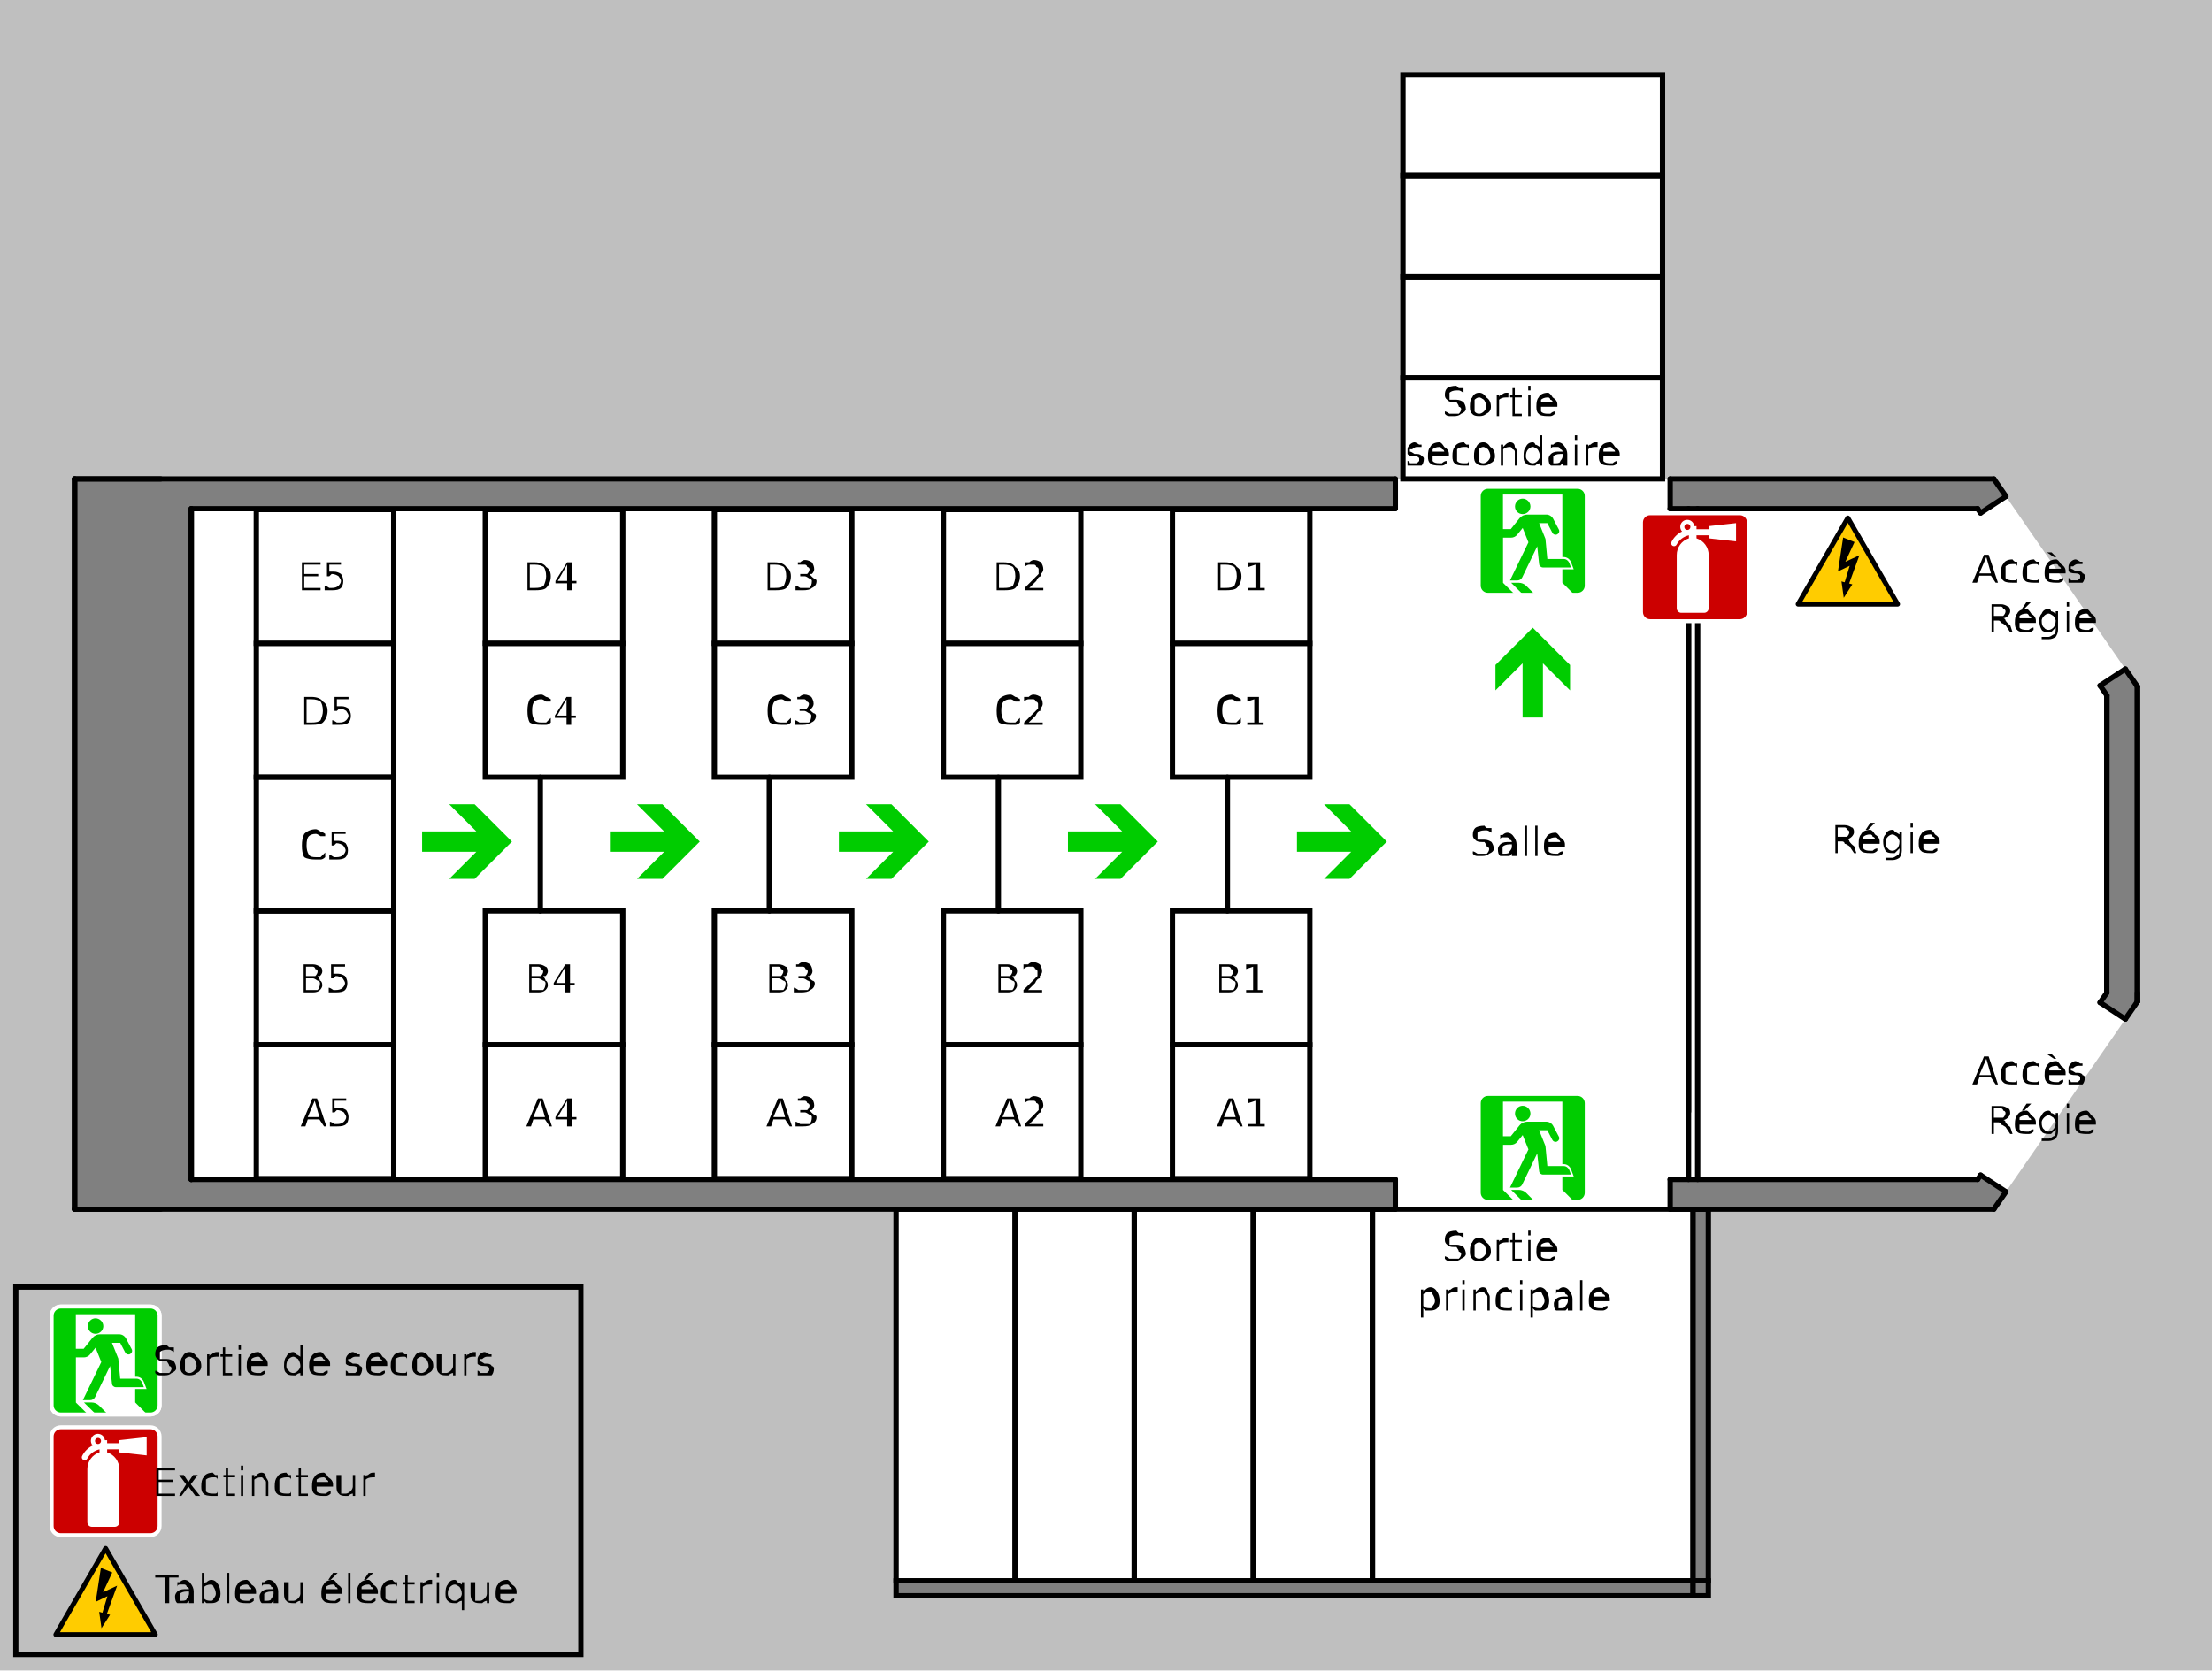
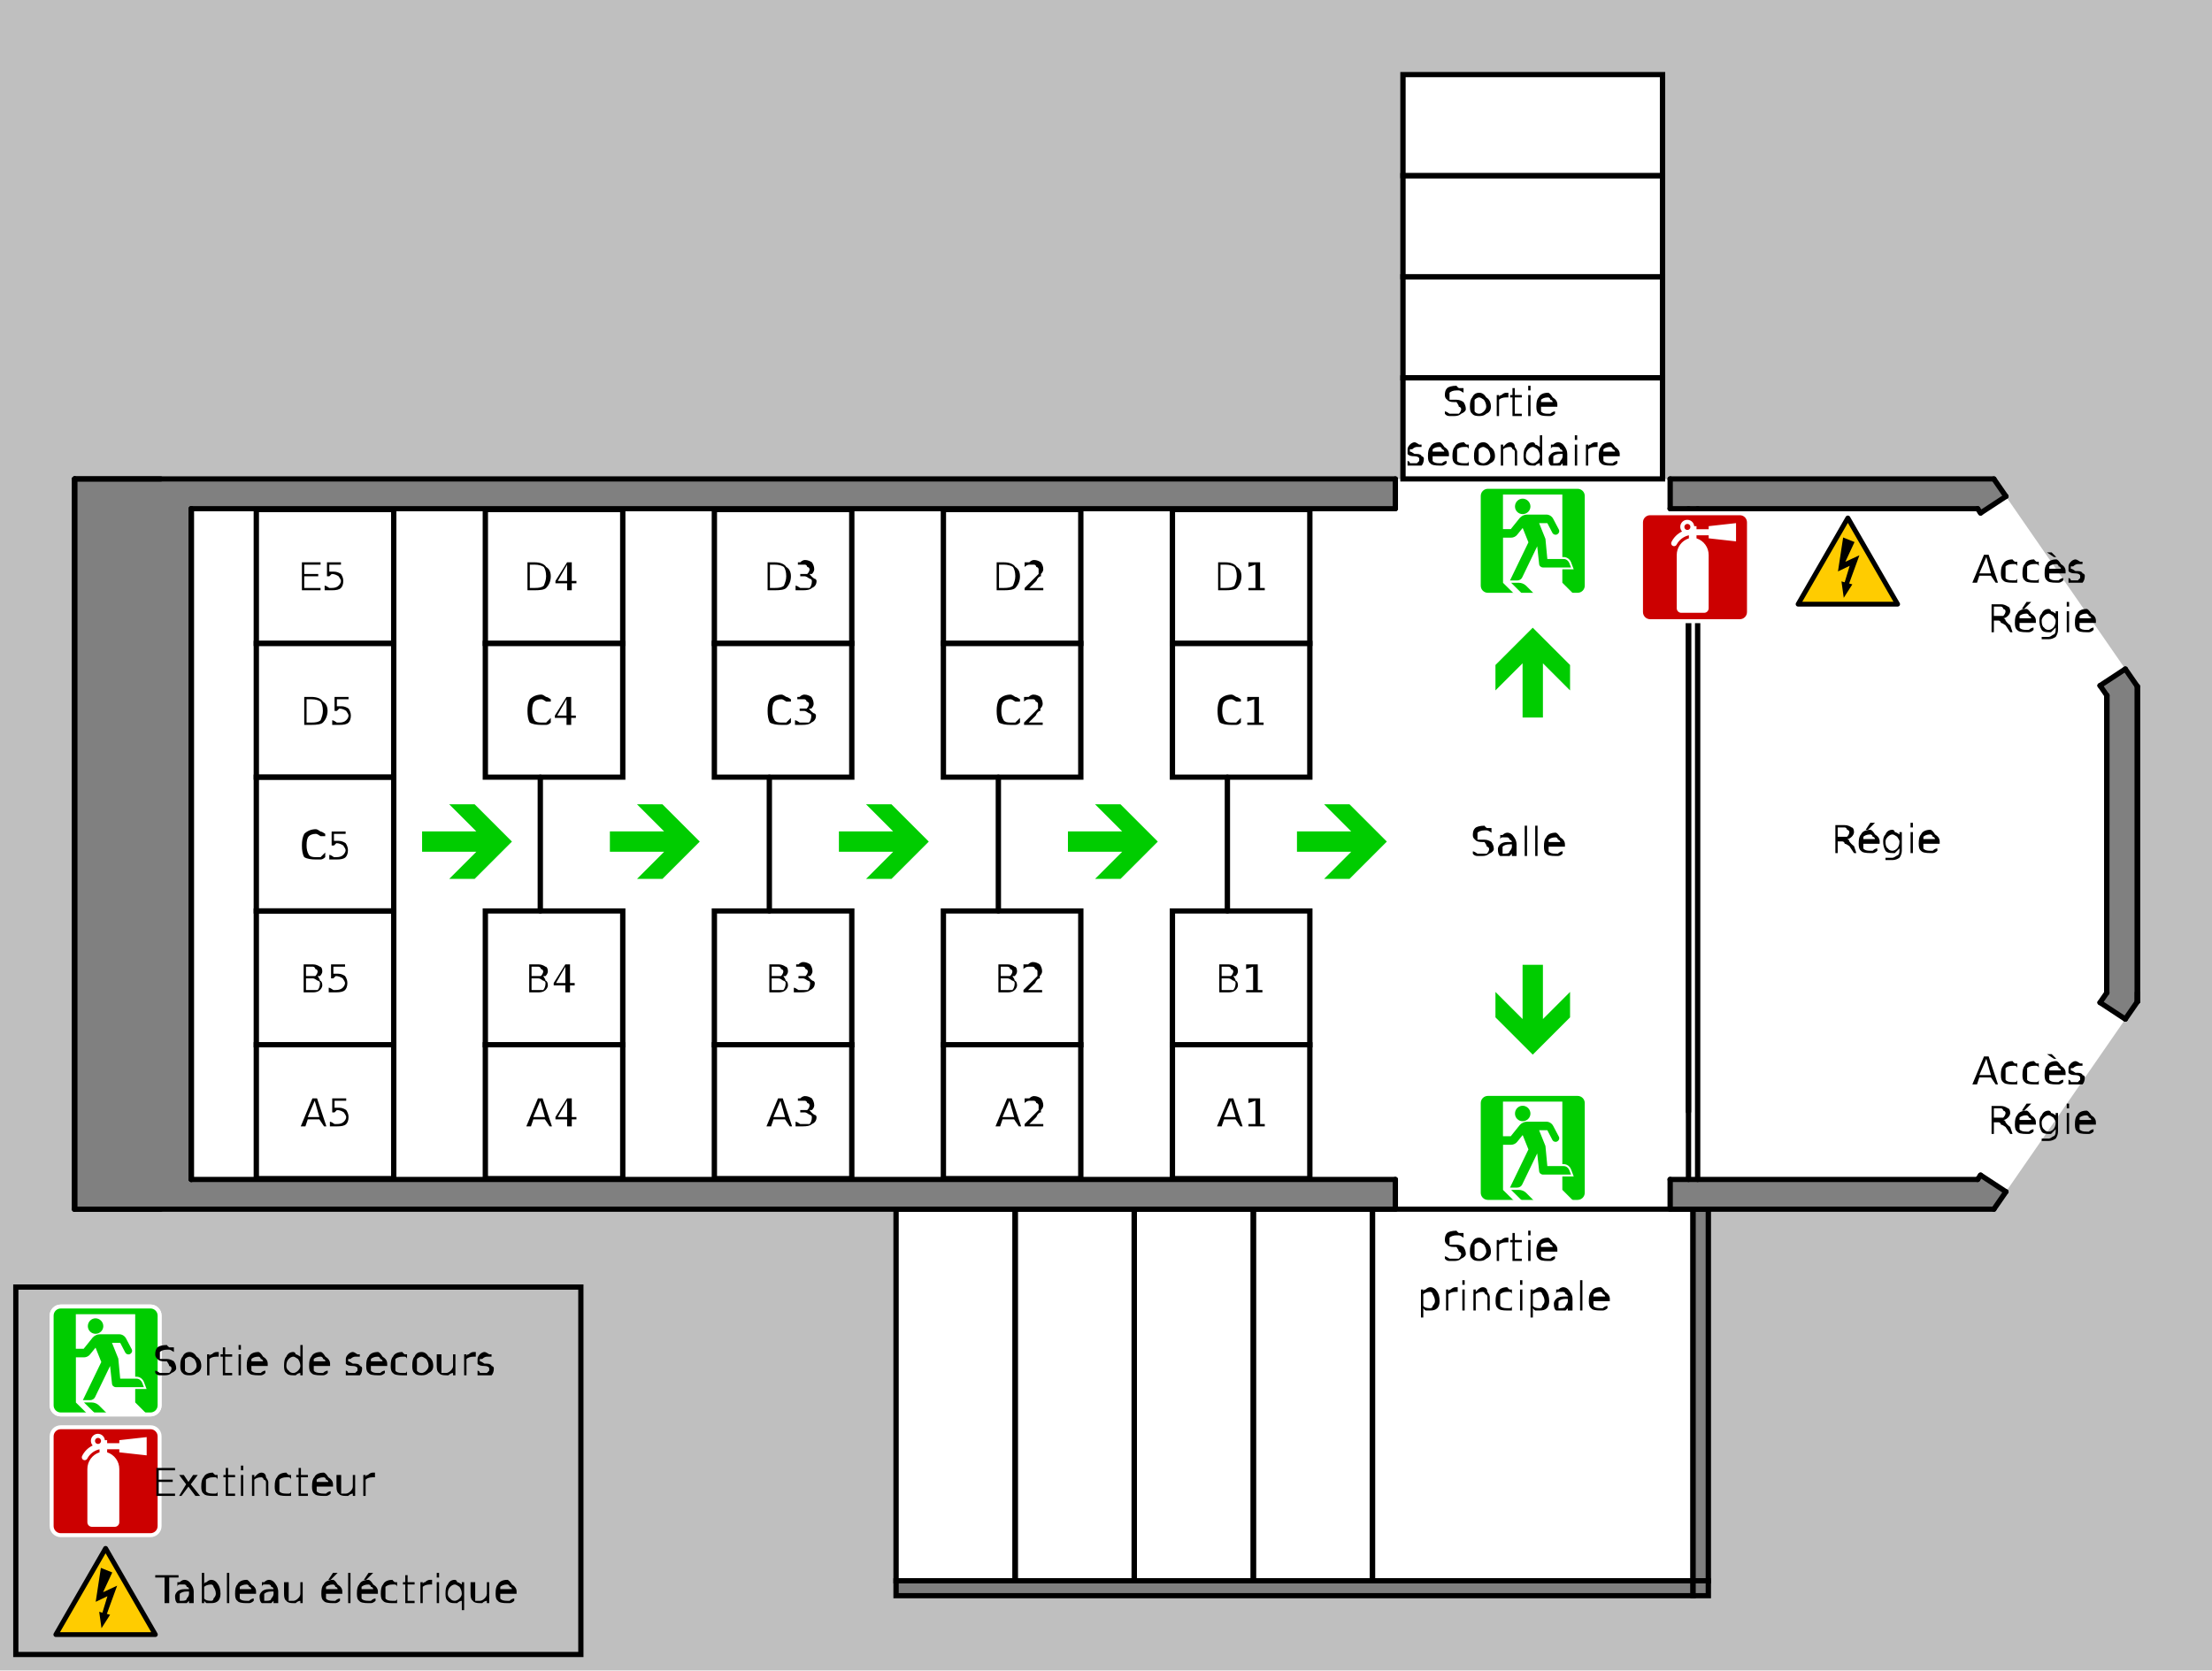
<svg xmlns="http://www.w3.org/2000/svg" xmlns:ns2="https://librecad.org" xmlns:xlink="http://www.w3.org/1999/xlink" width="148.25mm" height="111.97mm" viewBox="0 0 14.825 11.197" version="1.1" id="svg178" xml:space="preserve">
  <defs id="defs182">
-     <symbol id="LeftArrow">
-       <path d="M 9,36 31,14 H 46 L 30,30 H 62 V 42 H 30 L 46,58 H 31 Z" style="stroke:none" id="path5907" />
-     </symbol>
    <symbol id="EmergencyTelephone_Inv">
      <rect x="0.5" y="0.5" width="71" height="71" ry="6" style="stroke:#ffffff" id="rect8805" rx="6" />
      <g style="fill:#ffffff;stroke:none" id="g8812">
        <path d="m 23,36 c 0,24 11,30 13,30 V 49 c -3,0 -3,-8 -3,-13 0,-5 0,-13 3,-13 V 6 C 33,6 23,12 23,36 Z" id="path8807" />
        <path id="ear4" d="m 42,23 a 2,2 0 0 0 2,-2 V 8 A 2,2 0 0 0 42,6 h -4 v 17 z" />
        <use y="43" xlink:href="#ear4" id="use8810" />
      </g>
    </symbol>
  </defs>
  <rect style="fill:#bfbfbf;stroke-width:0.035;stroke-linecap:round;stroke-linejoin:round;stroke-dasharray:none;paint-order:markers fill stroke;stop-color:#000000" id="rect3136" width="14.825" height="11.197" x="-8.4756756e-08" y="1.0484264e-07" />
  <path style="fill:#ffffff;stroke-width:0.035;stroke-linecap:round;stroke-linejoin:round;stroke-dasharray:none;paint-order:markers fill stroke;stop-color:#000000" d="m 0.5,3.211 8.903,7e-7 V 0.5 H 11.142 V 3.211 h 2.221 l 0.962,1.391 v 2.113 l -0.962,1.391 H 11.449 V 10.697 H 6.005 V 8.106 H 0.5 Z" id="path3082" />
  <g id="g3248" transform="matrix(1.132894,0,0,1.133019,-4.530476,-0.7952107)" style="stroke-width:0.883">
    <path style="fill:#808080;stroke-width:0.031;stroke-linecap:round;stroke-linejoin:round;stroke-dasharray:none;paint-order:markers fill stroke;stop-color:#000000" d="M 12.254,3.536 H 4.44 V 7.856 H 12.254 V 7.68 H 5.131 V 3.711 h 7.123 z" id="path3020" />
    <path style="fill:#808080;stroke-width:0.031;stroke-linecap:round;stroke-linejoin:round;stroke-dasharray:none;paint-order:markers fill stroke;stop-color:#000000" d="m 13.88,3.536 v 0.176 H 15.698 l 0.018,0.026 0.15,-0.098 -0.071,-0.103 z" id="path3076" />
    <path style="fill:#808080;stroke-width:0.031;stroke-linecap:round;stroke-linejoin:round;stroke-dasharray:none;paint-order:markers fill stroke;stop-color:#000000" d="m 16.423,4.758 0.149,-0.098 0.071,0.103 V 6.628 l -0.071,0.103 -0.149,-0.098 0.04,-0.058 V 4.816 Z" id="path3078" />
    <path style="fill:#808080;stroke-width:0.031;stroke-linecap:round;stroke-linejoin:round;stroke-dasharray:none;paint-order:markers fill stroke;stop-color:#000000" d="m 13.88,7.68 v 0.176 h 1.915 l 0.071,-0.103 -0.15,-0.098 -0.018,0.026 z" id="path3080" />
  </g>
  <g ns2:layername="1-forme-ext" ns2:is_locked="false" ns2:is_construction="false" fill="none" stroke="#000000" stroke-width="1" id="g12" transform="matrix(0.0020466,0,0,0.0019932,0.5001088,0.4998959)" style="stroke-width:17.467;stroke-linecap:round;stroke-dasharray:none">
    <line x1="6755" y1="2058" x2="6755" y2="3118" id="line2" style="stroke-width:17.467;stroke-linecap:round;stroke-dasharray:none" />
    <line x1="6755" y1="3118" x2="6755" y2="3088" id="line4" style="stroke-width:17.467;stroke-linecap:round;stroke-dasharray:none" />
    <line x1="282" y1="1360" x2="0" y2="1360" id="line6" style="stroke-width:17.467;stroke-linecap:round;stroke-dasharray:none" />
    <line x1="0" y1="1360" x2="0" y2="3816" id="line8" style="stroke-width:17.467;stroke-linecap:round;stroke-dasharray:none" />
    <line x1="0" y1="3816" x2="282" y2="3816" id="line10" style="stroke-width:17.467;stroke-linecap:round;stroke-dasharray:none" />
  </g>
  <g ns2:layername="1-isolation" ns2:is_locked="false" ns2:is_construction="false" fill="none" stroke="#000000" stroke-width="1" id="g18" transform="matrix(0.0020466,0,0,0.0019932,0.5001088,0.4998959)" style="stroke-width:17.467;stroke-linecap:round;stroke-dasharray:none">
    <line x1="382" y1="1460" x2="382" y2="3716" id="line14" style="stroke-width:17.467;stroke-linecap:round;stroke-dasharray:none" />
    <line x1="6654.644" y1="3088" x2="6655" y2="2088" id="line16" style="stroke-width:17.467;stroke-linecap:round;stroke-dasharray:none" />
  </g>
  <g ns2:layername="1-écran" ns2:is_locked="false" ns2:is_construction="false" fill="none" stroke="#000000" stroke-width="1" id="g26" transform="matrix(0.0020466,0,0,0.0019932,0.5001088,0.4998959)" style="stroke-width:17.467;stroke-linecap:round;stroke-dasharray:none">
    <line x1="5285" y1="1688" x2="5285" y2="3488" id="line24" style="stroke-width:17.467;stroke-linecap:round;stroke-dasharray:none" />
  </g>
  <g ns2:layername="configA" ns2:is_locked="false" ns2:is_construction="false" fill="none" stroke="#000000" stroke-width="1" id="g36" transform="matrix(0.0020466,0,0,0.0019932,0.5001088,0.4998959)" style="stroke-width:17.467;stroke-linecap:round;stroke-dasharray:none">
    <path d="m 4045,3713 h -450 v -450 h 450 z" id="path28" style="stroke-width:17.467;stroke-linecap:round;stroke-dasharray:none" />
    <path d="m 4045,3263 h -450 v -450 h 450 z" id="path30" style="stroke-width:17.467;stroke-linecap:round;stroke-dasharray:none" />
    <path d="m 4045,2363 h -450 v -450 h 450 z" id="path32" style="stroke-width:17.467;stroke-linecap:round;stroke-dasharray:none" />
    <path d="m 4045,1913 h -450 v -450 h 450 z" id="path34" style="stroke-width:17.467;stroke-linecap:round;stroke-dasharray:none" />
  </g>
  <g ns2:layername="evac" ns2:is_locked="false" ns2:is_construction="false" fill="none" stroke="#000000" stroke-width="1" id="g118" transform="matrix(0.0020466,0,0,0.0019932,0.5001088,0.4998959)" style="stroke-width:17.467;stroke-linecap:round;stroke-dasharray:none">
    <path d="m 3295,3713 h -450 v -450 h 450 z" id="path48" style="stroke-width:17.467;stroke-linecap:round;stroke-dasharray:none" />
    <path d="m 3295,3263 h -450 v -450 h 450 z" id="path50" style="stroke-width:17.467;stroke-linecap:round;stroke-dasharray:none" />
    <path d="m 3295,2363 h -450 v -450 h 450 z" id="path52" style="stroke-width:17.467;stroke-linecap:round;stroke-dasharray:none" />
    <path d="m 3295,1913 h -450 v -450 h 450 z" id="path54" style="stroke-width:17.467;stroke-linecap:round;stroke-dasharray:none" />
    <path d="m 2545,3713 h -450 v -450 h 450 z" id="path56" style="stroke-width:17.467;stroke-linecap:round;stroke-dasharray:none" />
    <path d="m 2545,3263 h -450 v -450 h 450 z" id="path58" style="stroke-width:17.467;stroke-linecap:round;stroke-dasharray:none" />
    <path d="m 2545,2363 h -450 v -450 h 450 z" id="path60" style="stroke-width:17.467;stroke-linecap:round;stroke-dasharray:none" />
    <path d="m 2545,1913 h -450 v -450 h 450 z" id="path62" style="stroke-width:17.467;stroke-linecap:round;stroke-dasharray:none" />
    <path d="m 1795,3713 h -450 v -450 h 450 z" id="path64" style="stroke-width:17.467;stroke-linecap:round;stroke-dasharray:none" />
    <path d="m 1795,3263 h -450 v -450 h 450 z" id="path66" style="stroke-width:17.467;stroke-linecap:round;stroke-dasharray:none" />
    <path d="m 1795,2363 h -450 v -450 h 450 z" id="path68" style="stroke-width:17.467;stroke-linecap:round;stroke-dasharray:none" />
    <path d="m 1795,1913 h -450 v -450 h 450 z" id="path70" style="stroke-width:17.467;stroke-linecap:round;stroke-dasharray:none" />
    <path d="M 1045,3713 H 595 v -450 h 450 z" id="path72" style="stroke-width:17.467;stroke-linecap:round;stroke-dasharray:none" />
    <path d="M 1045,3263 H 595 v -450 h 450 z" id="path74" style="stroke-width:17.467;stroke-linecap:round;stroke-dasharray:none" />
    <path d="M 1045,2813 H 595 v -450 h 450 z" id="path76" style="stroke-width:17.467;stroke-linecap:round;stroke-dasharray:none" />
    <path d="M 1045,2363 H 595 v -450 h 450 z" id="path78" style="stroke-width:17.467;stroke-linecap:round;stroke-dasharray:none" />
    <path d="M 1045,1913 H 595 v -450 h 450 z" id="path80" style="stroke-width:17.467;stroke-linecap:round;stroke-dasharray:none" />
    <path d="m 4350,1360 h 850 v -340 h -850 z" id="path82" style="stroke-width:17.467;stroke-linecap:round;stroke-dasharray:none" />
    <path d="m 4350,1020 h 850 V 680 h -850 z" id="path84" style="stroke-width:17.467;stroke-linecap:round;stroke-dasharray:none" />
    <path d="m 4350,680 h 850 V 340 h -850 z" id="path86" style="stroke-width:17.467;stroke-linecap:round;stroke-dasharray:none" />
    <path d="m 4350,340 h 850 V 0 h -850 z" id="path88" style="stroke-width:17.467;stroke-linecap:round;stroke-dasharray:none" />
    <path d="M 4250,5066 H 5300 V 3816 H 4250 Z" id="path90" style="stroke-width:17.467;stroke-linecap:round;stroke-dasharray:none" />
    <path d="m 4250,3816 h -390 v 1250 h 390 z" id="path92" style="stroke-width:17.467;stroke-linecap:round;stroke-dasharray:none" />
    <path d="m 3860,3816 h -390 v 1250 h 390 z" id="path94" style="stroke-width:17.467;stroke-linecap:round;stroke-dasharray:none" />
    <path d="m 3470,3816 h -390 v 1250 h 390 z" id="path96" style="stroke-width:17.467;stroke-linecap:round;stroke-dasharray:none" />
    <path d="m 3080,3816 h -390 v 1250 h 390 z" id="path98" style="stroke-width:17.467;stroke-linecap:round;stroke-dasharray:none" />
    <line x1="5285" y1="1460" x2="5285" y2="3716" id="line100" style="stroke-width:17.467;stroke-linecap:round;stroke-dasharray:none" />
    <path d="m 2690,5066 h 2610 v 50 H 2690 Z" id="path102" style="fill:#808080;stroke-width:17.467;stroke-linecap:round;stroke-dasharray:none" />
    <path d="m 5300,3816 h 50 v 1250 h -50 z" id="path104" style="fill:#808080;stroke-width:17.467;stroke-linecap:round;stroke-dasharray:none" />
    <path d="m 5300,5066 h 50 v 50 h -50 z" id="path106" style="fill:#808080;stroke-width:17.467;stroke-linecap:round;stroke-dasharray:none" />
    <line x1="5315" y1="1460" x2="5315" y2="3716" id="line108" style="stroke-width:17.467;stroke-linecap:round;stroke-dasharray:none" />
    <line x1="3025" y1="2363" x2="3025" y2="2813" id="line110" style="stroke-width:17.467;stroke-linecap:round;stroke-dasharray:none" />
    <line x1="2275" y1="2363" x2="2275" y2="2813" id="line112" style="stroke-width:17.467;stroke-linecap:round;stroke-dasharray:none" />
    <line x1="1525" y1="2363" x2="1525" y2="2813" id="line114" style="stroke-width:17.467;stroke-linecap:round;stroke-dasharray:none" />
    <line x1="3775" y1="2363" x2="3775" y2="2813" id="line116" style="stroke-width:17.467;stroke-linecap:round;stroke-dasharray:none" />
  </g>
  <g ns2:layername="murs" ns2:is_locked="false" ns2:is_construction="false" fill="none" stroke="#000000" stroke-width="1" id="g176" transform="matrix(0.0020466,0,0,0.0019932,0.5001088,0.4998959)" style="stroke-width:17.467;stroke-linecap:round;stroke-dasharray:none">
    <line x1="6324.516" y1="1418.68" x2="6241.571" y2="1474.531" id="line120" style="stroke-width:17.467;stroke-linecap:round;stroke-dasharray:none" />
    <line x1="6241.571" y1="1474.531" x2="6231.778" y2="1460" id="line122" style="stroke-width:17.467;stroke-linecap:round;stroke-dasharray:none" />
    <line x1="6285" y1="1360" x2="6324.516" y2="1418.68" id="line124" style="stroke-width:17.467;stroke-linecap:round;stroke-dasharray:none" />
    <line x1="382" y1="1460" x2="382" y2="3716" id="line126" style="stroke-width:17.467;stroke-linecap:round;stroke-dasharray:none" />
    <line x1="0" y1="3816" x2="0" y2="1360" id="line128" style="stroke-width:17.467;stroke-linecap:round;stroke-dasharray:none" />
    <line x1="6715.487" y1="1999.319" x2="6755" y2="2058" id="line130" style="stroke-width:17.467;stroke-linecap:round;stroke-dasharray:none" />
    <line x1="6755" y1="2058" x2="6755" y2="3118" id="line132" style="stroke-width:17.467;stroke-linecap:round;stroke-dasharray:none" />
    <line x1="6654.644" y1="3088" x2="6655" y2="2088" id="line134" style="stroke-width:17.467;stroke-linecap:round;stroke-dasharray:none" />
    <line x1="6655" y1="2088" x2="6632.771" y2="2055.015" id="line136" style="stroke-width:17.467;stroke-linecap:round;stroke-dasharray:none" />
    <line x1="6632.771" y1="2055.015" x2="6715.487" y2="1999.319" id="line138" style="stroke-width:17.467;stroke-linecap:round;stroke-dasharray:none" />
    <line x1="6324.516" y1="3757.32" x2="6241.571" y2="3701.469" id="line140" style="stroke-width:17.467;stroke-linecap:round;stroke-dasharray:none" />
    <line x1="6241.571" y1="3701.469" x2="6231.778" y2="3716" id="line142" style="stroke-width:17.467;stroke-linecap:round;stroke-dasharray:none" />
    <line x1="6285" y1="3816" x2="6324.516" y2="3757.32" id="line144" style="stroke-width:17.467;stroke-linecap:round;stroke-dasharray:none" />
    <line x1="6715.487" y1="3176.681" x2="6755" y2="3118" id="line146" style="stroke-width:17.467;stroke-linecap:round;stroke-dasharray:none" />
    <line x1="6655" y1="3088" x2="6632.771" y2="3120.985" id="line148" style="stroke-width:17.467;stroke-linecap:round;stroke-dasharray:none" />
    <line x1="6632.771" y1="3120.985" x2="6715.487" y2="3176.681" id="line150" style="stroke-width:17.467;stroke-linecap:round;stroke-dasharray:none" />
    <line x1="5225" y1="3816" x2="5225" y2="3716" id="line152" style="stroke-width:17.467;stroke-linecap:round;stroke-dasharray:none" />
    <line x1="4325" y1="3716" x2="4325" y2="3816" id="line154" style="stroke-width:17.467;stroke-linecap:round;stroke-dasharray:none" />
    <line x1="4325" y1="1360" x2="4325" y2="1460" id="line156" style="stroke-width:17.467;stroke-linecap:round;stroke-dasharray:none" />
    <line x1="5225" y1="1460" x2="5225" y2="1360" id="line158" style="stroke-width:17.467;stroke-linecap:round;stroke-dasharray:none" />
    <line x1="0" y1="1360" x2="4325" y2="1360" id="line160" style="stroke-width:17.467;stroke-linecap:round;stroke-dasharray:none" />
    <line x1="4325" y1="1460" x2="382" y2="1460" id="line162" style="stroke-width:17.467;stroke-linecap:round;stroke-dasharray:none" />
    <line x1="6231.778" y1="1460" x2="5225" y2="1460" id="line164" style="stroke-width:17.467;stroke-linecap:round;stroke-dasharray:none" />
    <line x1="5225" y1="1360" x2="6285" y2="1360" id="line166" style="stroke-width:17.467;stroke-linecap:round;stroke-dasharray:none" />
    <line x1="6231.778" y1="3716" x2="5225" y2="3716" id="line168" style="stroke-width:17.467;stroke-linecap:round;stroke-dasharray:none" />
    <line x1="5225" y1="3816" x2="6285" y2="3816" id="line170" style="stroke-width:17.467;stroke-linecap:round;stroke-dasharray:none" />
    <line x1="382" y1="3716" x2="4325" y2="3716" id="line172" style="stroke-width:17.467;stroke-linecap:round;stroke-dasharray:none" />
    <line x1="4325" y1="3816" x2="0" y2="3816" id="line174" style="stroke-width:17.467;stroke-linecap:round;stroke-dasharray:none" />
  </g>
  <g id="g15954" transform="matrix(0.2288832,0,0,0.2288832,6.185422,0.4456069)" style="stroke-width:4.369">
    <g id="g15962" style="stroke-width:4.369">
      <path id="path15728" style="fill:#ffcc00;stroke:none;stroke-width:0.407;stroke-linecap:round;stroke-linejoin:round;stroke-dasharray:none;paint-order:markers fill stroke;stop-color:#000000" d="M 24.445,13.91 H 22.52 L 23.482,12.244 Z" transform="matrix(1.515467,0,0,1.515467,-8.502177,-5.330538)" />
      <g id="g15938" transform="matrix(0.9584994,0,0,0.9584994,1.368148,-1.634959)" style="stroke-width:4.558">
        <path id="path15832" style="color:#000000;fill:#000000;stroke-width:4.558;-inkscape-stroke:none;paint-order:markers fill stroke" d="m 26.685,16.098 -0.158,1.037 0.358,-0.171 -0.153,0.503 -0.098,-0.027 0.07,0.502 0.262,-0.411 -0.098,-0.027 0.314,-0.862 -0.429,0.199 0.28,-0.603 z" />
      </g>
      <g id="path15940" transform="matrix(1.515467,0,0,1.515467,-8.502177,-5.330538)" style="fill:#000000;stroke-width:4.369">
        <path style="color:#000000;fill:#000000;stroke-width:4.369;stroke-linecap:round;stroke-linejoin:round;-inkscape-stroke:none;paint-order:markers fill stroke" d="m 23.482,12.197 a 0.047,0.047 0 0 0 -0.041,0.023 l -0.961,1.666 a 0.047,0.047 0 0 0 0.039,0.07 h 1.926 a 0.047,0.047 0 0 0 0.039,-0.07 l -0.961,-1.666 a 0.047,0.047 0 0 0 -0.041,-0.023 z m 0,0.141 0.881,1.525 h -1.762 z" id="path15946" />
      </g>
    </g>
  </g>
  <g id="use7319" style="fill:#00cc00;stroke:#000000;stroke-width:2.328" transform="matrix(0,0.01136364,-0.01136364,0,10.68171,4.105632)">
    <path d="M 9,36 31,14 H 46 L 30,30 H 62 V 42 H 30 L 46,58 H 31 Z" style="stroke:none" id="path138696" />
  </g>
  <g id="use7415" style="fill:#cc0000;stroke:#000000;stroke-width:2.596" transform="matrix(0.01019073,0,0,0.01019073,10.99305,3.435509)">
    <path id="rect138732" style="stroke:#ffffff" d="m 6.5,0.5 h 59 c 3.324,0 6,2.676 6,6 v 59 c 0,3.324 -2.676,6 -6,6 h -59 c -3.324,0 -6,-2.676 -6,-6 v -59 c 0,-3.324 2.676,-6 6,-6 z" />
    <path d="m 32,17 a 11.5,11.5 0 0 0 -8,11 v 35 a 3,3 0 0 0 3,3 h 15 a 3,3 0 0 0 3,-3 V 28 A 11.5,11.5 0 0 0 37,17 v -2 h 8 v 2 l 18,2 V 7 L 45,9 v 2 H 37 V 9 h -1.5 a 4.6,4.6 0 1 0 -8,3.5 15,15 0 0 0 -7,7 1.904,1.904 0 1 0 3.5,1.5 12,12 0 0 1 8,-6 z M 29,9.5 a 2,2 0 0 0 4,0 2,2 0 0 0 -4,0 z" style="fill:#ffffff;fill-rule:evenodd;stroke:none" id="path138734" />
  </g>
  <g id="g20019" transform="matrix(0.3851615,0,0,0.3851663,1.014419,-3.26087)" style="stroke-width:2.596">
    <g id="g20002" style="fill:#ffffff;stroke:#000000;stroke-width:2.596" transform="matrix(0.02645833,0,0,0.02645833,23.0847,16.92604)">
      <path id="path20000" style="fill:#ffffff;stroke:#ffffff;stroke-width:2.596" d="m 6.5,0.5 h 59 c 3.324,0 6,2.676 6,6 v 59 c 0,3.324 -2.676,6 -6,6 h -59 c -3.324,0 -6,-2.676 -6,-6 v -59 c 0,-3.324 2.676,-6 6,-6 z" />
    </g>
    <path id="rect19989" style="fill:#00cc00;stroke:none;stroke-width:0.069" d="m 23.257,16.939 c -0.088,0 -0.159,0.071 -0.159,0.159 v 1.561 c 0,0.088 0.071,0.159 0.159,0.159 h 0.474 L 23.52,18.61 V 17.824 h 0.14 c 0.043,0 0.083,-0.021 0.107,-0.052 l 0.095,-0.117 0.1,0.25 -0.321,0.664 h 0.126 c 0.038,0 0.071,-0.021 0.086,-0.052 l 0.262,-0.543 0.033,0.307 c 0.002,0.036 0.033,0.062 0.069,0.062 h 0.486 l -0.031,-0.081 c -0.017,-0.038 -0.052,-0.067 -0.098,-0.067 h -0.283 l -0.033,-0.35 -0.11,-0.274 h 0.143 l 0.088,0.169 c 0.012,0.021 0.031,0.033 0.057,0.033 0.033,0 0.062,-0.029 0.062,-0.062 0,-0.012 -0.002,-0.021 -0.007,-0.029 l -0.098,-0.186 c -0.024,-0.045 -0.069,-0.074 -0.121,-0.074 h -0.331 c -0.052,0 -0.1,0.024 -0.131,0.06 l -0.155,0.193 h -0.136 v -0.602 h 1.033 v 1.088 h 0.021 c 0.06,0 0.107,0.036 0.129,0.088 l 0.048,0.126 h -0.198 v 0.233 l 0.208,0.208 h 0.056 c 0.088,0 0.159,-0.071 0.159,-0.159 v -1.561 c 0,-0.088 -0.071,-0.159 -0.159,-0.159 z m 0.604,0.206 c -0.074,0 -0.133,0.062 -0.133,0.136 0,0.074 0.06,0.133 0.133,0.133 0.074,0 0.136,-0.059 0.136,-0.133 0,-0.074 -0.062,-0.136 -0.136,-0.136 z m -0.2,1.464 0.21,0.208 h 0.207 l -0.158,-0.158 c -0.033,-0.031 -0.079,-0.05 -0.126,-0.05 z" />
    <g id="g20010" style="fill:none;stroke:#000000;stroke-width:2.596" transform="matrix(0.02645833,0,0,0.02645833,23.0847,16.92604)">
      <path id="path20008" style="fill:none;stroke:#ffffff;stroke-width:2.596" d="m 6.5,0.5 h 59 c 3.324,0 6,2.676 6,6 v 59 c 0,3.324 -2.676,6 -6,6 h -59 c -3.324,0 -6,-2.676 -6,-6 v -59 c 0,-3.324 2.676,-6 6,-6 z" />
    </g>
  </g>
  <g id="g20019-8" transform="matrix(0.3851615,0,0,0.3851663,1.014419,0.8088986)" style="stroke-width:2.596">
    <g id="g20002-9" style="fill:#ffffff;stroke:#000000;stroke-width:2.596" transform="matrix(0.02645833,0,0,0.02645833,23.0847,16.92604)">
      <path id="path20000-6" style="fill:#ffffff;stroke:#ffffff;stroke-width:2.596" d="m 6.5,0.5 h 59 c 3.324,0 6,2.676 6,6 v 59 c 0,3.324 -2.676,6 -6,6 h -59 c -3.324,0 -6,-2.676 -6,-6 v -59 c 0,-3.324 2.676,-6 6,-6 z" />
    </g>
    <path id="rect19989-6" style="fill:#00cc00;stroke:none;stroke-width:0.069" d="m 23.257,16.939 c -0.088,0 -0.159,0.071 -0.159,0.159 v 1.561 c 0,0.088 0.071,0.159 0.159,0.159 h 0.474 L 23.52,18.61 V 17.824 h 0.14 c 0.043,0 0.083,-0.021 0.107,-0.052 l 0.095,-0.117 0.1,0.25 -0.321,0.664 h 0.126 c 0.038,0 0.071,-0.021 0.086,-0.052 l 0.262,-0.543 0.033,0.307 c 0.002,0.036 0.033,0.062 0.069,0.062 h 0.486 l -0.031,-0.081 c -0.017,-0.038 -0.052,-0.067 -0.098,-0.067 h -0.283 l -0.033,-0.35 -0.11,-0.274 h 0.143 l 0.088,0.169 c 0.012,0.021 0.031,0.033 0.057,0.033 0.033,0 0.062,-0.029 0.062,-0.062 0,-0.012 -0.002,-0.021 -0.007,-0.029 l -0.098,-0.186 c -0.024,-0.045 -0.069,-0.074 -0.121,-0.074 h -0.331 c -0.052,0 -0.1,0.024 -0.131,0.06 l -0.155,0.193 h -0.136 v -0.602 h 1.033 v 1.088 h 0.021 c 0.06,0 0.107,0.036 0.129,0.088 l 0.048,0.126 h -0.198 v 0.233 l 0.208,0.208 h 0.056 c 0.088,0 0.159,-0.071 0.159,-0.159 v -1.561 c 0,-0.088 -0.071,-0.159 -0.159,-0.159 z m 0.604,0.206 c -0.074,0 -0.133,0.062 -0.133,0.136 0,0.074 0.06,0.133 0.133,0.133 0.074,0 0.136,-0.059 0.136,-0.133 0,-0.074 -0.062,-0.136 -0.136,-0.136 z m -0.2,1.464 0.21,0.208 h 0.207 l -0.158,-0.158 c -0.033,-0.031 -0.079,-0.05 -0.126,-0.05 z" />
    <g id="g20010-4" style="fill:none;stroke:#000000;stroke-width:2.596" transform="matrix(0.02645833,0,0,0.02645833,23.0847,16.92604)">
      <path id="path20008-5" style="fill:none;stroke:#ffffff;stroke-width:2.596" d="m 6.5,0.5 h 59 c 3.324,0 6,2.676 6,6 v 59 c 0,3.324 -2.676,6 -6,6 h -59 c -3.324,0 -6,-2.676 -6,-6 v -59 c 0,-3.324 2.676,-6 6,-6 z" />
    </g>
  </g>
-   <use xlink:href="#LeftArrow" style="fill:#00cc00;stroke:#000000;stroke-width:2.328" id="use21872" transform="matrix(0,-0.01136364,0.01136364,0,9.863533,7.17226)" />
+   <g id="use21872" style="fill:#00cc00;stroke:#000000;stroke-width:2.328" transform="matrix(0,-0.01136364,0.01136364,0,9.863533,7.17226)">
+     <path d="M 9,36 31,14 H 46 L 30,30 H 62 V 42 H 30 L 46,58 H 31 Z" style="stroke:none" id="path144475" />
+   </g>
  <g id="use21874" style="fill:#00cc00;stroke:#000000;stroke-width:2.328" transform="matrix(-0.01136364,0,0,-0.01136364,3.533399,6.050831)">
    <path d="M 9,36 31,14 H 46 L 30,30 H 62 V 42 H 30 L 46,58 H 31 Z" style="stroke:none" id="path138726" />
  </g>
  <g id="use21876" style="fill:#00cc00;stroke:#000000;stroke-width:2.328" transform="matrix(-0.01136364,0,0,-0.01136364,4.792058,6.050831)">
    <path d="M 9,36 31,14 H 46 L 30,30 H 62 V 42 H 30 L 46,58 H 31 Z" style="stroke:none" id="path138720" />
  </g>
  <g id="use21878" style="fill:#00cc00;stroke:#000000;stroke-width:2.328" transform="matrix(-0.01136364,0,0,-0.01136364,6.327008,6.050831)">
    <path d="M 9,36 31,14 H 46 L 30,30 H 62 V 42 H 30 L 46,58 H 31 Z" style="stroke:none" id="path138714" />
  </g>
  <g id="use21880" style="fill:#00cc00;stroke:#000000;stroke-width:2.328" transform="matrix(-0.01136364,0,0,-0.01136364,7.861958,6.050831)">
    <path d="M 9,36 31,14 H 46 L 30,30 H 62 V 42 H 30 L 46,58 H 31 Z" style="stroke:none" id="path138708" />
  </g>
  <g id="use21882" style="fill:#00cc00;stroke:#000000;stroke-width:2.328" transform="matrix(-0.01136364,0,0,-0.01136364,9.396909,6.050831)">
    <path d="M 9,36 31,14 H 46 L 30,30 H 62 V 42 H 30 L 46,58 H 31 Z" style="stroke:none" id="path138702" />
  </g>
  <text xml:space="preserve" style="font-size:0.265px;font-family:'DejaVu Sans';-inkscape-font-specification:'DejaVu Sans';fill:#808080;stroke:none;stroke-width:0.141;stroke-linecap:butt;stroke-linejoin:miter;stroke-dasharray:none;paint-order:markers fill stroke;stop-color:#000000" x="12.271" y="5.72" id="text21940">
    <tspan id="tspan21938" style="font-size:0.265px;fill:#000000;stroke-width:0.141" x="12.271" y="5.72">Régie</tspan>
  </text>
  <text xml:space="preserve" style="font-size:0.265px;font-family:'DejaVu Sans';-inkscape-font-specification:'DejaVu Sans';fill:#808080;stroke:none;stroke-width:0.141;stroke-linecap:butt;stroke-linejoin:miter;stroke-dasharray:none;paint-order:markers fill stroke;stop-color:#000000" x="9.854" y="5.74" id="text21940-4">
    <tspan id="tspan21938-8" style="font-size:0.265px;fill:#000000;stroke-width:0.141" x="9.854" y="5.74">Salle</tspan>
  </text>
  <text xml:space="preserve" style="font-size:0.265px;font-family:'DejaVu Sans';-inkscape-font-specification:'DejaVu Sans';fill:#808080;stroke:none;stroke-width:0.141;stroke-linecap:butt;stroke-linejoin:miter;stroke-dasharray:none;paint-order:markers fill stroke;stop-color:#000000" x="8.155" y="7.552" id="text21940-4-1">
    <tspan id="tspan21938-8-5" style="font-size:0.265px;fill:#000000;stroke-width:0.141" x="8.155" y="7.552">A1</tspan>
  </text>
  <text xml:space="preserve" style="font-size:0.265px;font-family:'DejaVu Sans';-inkscape-font-specification:'DejaVu Sans';fill:#808080;stroke:none;stroke-width:0.141;stroke-linecap:butt;stroke-linejoin:miter;stroke-dasharray:none;paint-order:markers fill stroke;stop-color:#000000" x="8.142" y="6.652" id="text21940-4-1-0">
    <tspan id="tspan21938-8-5-9" style="font-size:0.265px;fill:#000000;stroke-width:0.141" x="8.142" y="6.652">B1</tspan>
  </text>
  <text xml:space="preserve" style="font-size:0.265px;font-family:'DejaVu Sans';-inkscape-font-specification:'DejaVu Sans';fill:#808080;stroke:none;stroke-width:0.141;stroke-linecap:butt;stroke-linejoin:miter;stroke-dasharray:none;paint-order:markers fill stroke;stop-color:#000000" x="8.146" y="4.858" id="text21940-4-1-1">
    <tspan id="tspan21938-8-5-7" style="font-size:0.265px;fill:#000000;stroke-width:0.141" x="8.146" y="4.858">C1</tspan>
  </text>
  <text xml:space="preserve" style="font-size:0.265px;font-family:'DejaVu Sans';-inkscape-font-specification:'DejaVu Sans';fill:#808080;stroke:none;stroke-width:0.141;stroke-linecap:butt;stroke-linejoin:miter;stroke-dasharray:none;paint-order:markers fill stroke;stop-color:#000000" x="8.131" y="3.958" id="text21940-4-1-0-7">
    <tspan id="tspan21938-8-5-9-1" style="font-size:0.265px;fill:#000000;stroke-width:0.141" x="8.131" y="3.958">D1</tspan>
  </text>
  <text xml:space="preserve" style="font-size:0.265px;font-family:'DejaVu Sans';-inkscape-font-specification:'DejaVu Sans';fill:#808080;stroke:none;stroke-width:0.141;stroke-linecap:butt;stroke-linejoin:miter;stroke-dasharray:none;paint-order:markers fill stroke;stop-color:#000000" x="13.811" y="7.271" id="text21940-4-7-7">
    <tspan style="font-size:0.265px;text-align:center;text-anchor:middle;fill:#000000;stroke-width:0.141" x="13.811" y="7.271" id="tspan22620">Accès</tspan>
    <tspan style="font-size:0.265px;text-align:center;text-anchor:middle;fill:#000000;stroke-width:0.141" x="13.811" y="7.602" id="tspan22624">Régie</tspan>
  </text>
  <text xml:space="preserve" style="font-size:0.265px;font-family:'DejaVu Sans';-inkscape-font-specification:'DejaVu Sans';fill:#808080;stroke:none;stroke-width:0.141;stroke-linecap:butt;stroke-linejoin:miter;stroke-dasharray:none;paint-order:markers fill stroke;stop-color:#000000" x="13.811" y="3.906" id="text21940-4-7-7-9">
    <tspan style="font-size:0.265px;text-align:center;text-anchor:middle;fill:#000000;stroke-width:0.141" x="13.811" y="3.906" id="tspan22620-4">Accès</tspan>
    <tspan style="font-size:0.265px;text-align:center;text-anchor:middle;fill:#000000;stroke-width:0.141" x="13.811" y="4.237" id="tspan22624-9">Régie</tspan>
  </text>
  <text xml:space="preserve" style="font-size:0.265px;font-family:'DejaVu Sans';-inkscape-font-specification:'DejaVu Sans';fill:#808080;stroke:none;stroke-width:0.141;stroke-linecap:butt;stroke-linejoin:miter;stroke-dasharray:none;paint-order:markers fill stroke;stop-color:#000000" x="10.268" y="8.454" id="text21940-4-7-7-2">
    <tspan style="font-size:0.265px;text-align:center;text-anchor:middle;fill:#000000;stroke-width:0.141" x="10.268" y="8.454" id="tspan22160-7-6">Sortie</tspan>
    <tspan style="font-size:0.265px;text-align:center;text-anchor:middle;fill:#000000;stroke-width:0.141" x="10.268" y="8.785" id="tspan22242">principale</tspan>
  </text>
  <text xml:space="preserve" style="font-size:0.265px;font-family:'DejaVu Sans';-inkscape-font-specification:'DejaVu Sans';fill:#808080;stroke:none;stroke-width:0.141;stroke-linecap:butt;stroke-linejoin:miter;stroke-dasharray:none;paint-order:markers fill stroke;stop-color:#000000" x="10.268" y="2.789" id="text21940-4-7-7-2-1">
    <tspan style="font-size:0.265px;text-align:center;text-anchor:middle;fill:#000000;stroke-width:0.141" x="10.268" y="2.789" id="tspan22160-7-6-0">Sortie</tspan>
    <tspan style="font-size:0.265px;text-align:center;text-anchor:middle;fill:#000000;stroke-width:0.141" x="10.268" y="3.12" id="tspan22242-6">secondaire</tspan>
  </text>
  <text xml:space="preserve" style="font-size:0.265px;font-family:'DejaVu Sans';-inkscape-font-specification:'DejaVu Sans';fill:#808080;stroke:none;stroke-width:0.141;stroke-linecap:butt;stroke-linejoin:miter;stroke-dasharray:none;paint-order:markers fill stroke;stop-color:#000000" x="6.671" y="7.552" id="text22820">
    <tspan id="tspan22818" style="font-size:0.265px;fill:#000000;stroke-width:0.141" x="6.671" y="7.552">A2</tspan>
  </text>
  <text xml:space="preserve" style="font-size:0.265px;font-family:'DejaVu Sans';-inkscape-font-specification:'DejaVu Sans';fill:#808080;stroke:none;stroke-width:0.141;stroke-linecap:butt;stroke-linejoin:miter;stroke-dasharray:none;paint-order:markers fill stroke;stop-color:#000000" x="6.659" y="6.652" id="text22824">
    <tspan id="tspan22822" style="font-size:0.265px;fill:#000000;stroke-width:0.141" x="6.659" y="6.652">B2</tspan>
  </text>
  <text xml:space="preserve" style="font-size:0.265px;font-family:'DejaVu Sans';-inkscape-font-specification:'DejaVu Sans';fill:#808080;stroke:none;stroke-width:0.141;stroke-linecap:butt;stroke-linejoin:miter;stroke-dasharray:none;paint-order:markers fill stroke;stop-color:#000000" x="6.663" y="4.858" id="text22828">
    <tspan id="tspan22826" style="font-size:0.265px;fill:#000000;stroke-width:0.141" x="6.663" y="4.858">C2</tspan>
  </text>
  <text xml:space="preserve" style="font-size:0.265px;font-family:'DejaVu Sans';-inkscape-font-specification:'DejaVu Sans';fill:#808080;stroke:none;stroke-width:0.141;stroke-linecap:butt;stroke-linejoin:miter;stroke-dasharray:none;paint-order:markers fill stroke;stop-color:#000000" x="6.648" y="3.958" id="text22832">
    <tspan id="tspan22830" style="font-size:0.265px;fill:#000000;stroke-width:0.141" x="6.648" y="3.958">D2</tspan>
  </text>
  <text xml:space="preserve" style="font-size:0.265px;font-family:'DejaVu Sans';-inkscape-font-specification:'DejaVu Sans';fill:#808080;stroke:none;stroke-width:0.141;stroke-linecap:butt;stroke-linejoin:miter;stroke-dasharray:none;paint-order:markers fill stroke;stop-color:#000000" x="5.136" y="7.552" id="text22836">
    <tspan id="tspan22834" style="font-size:0.265px;fill:#000000;stroke-width:0.141" x="5.136" y="7.552">A3</tspan>
  </text>
  <text xml:space="preserve" style="font-size:0.265px;font-family:'DejaVu Sans';-inkscape-font-specification:'DejaVu Sans';fill:#808080;stroke:none;stroke-width:0.141;stroke-linecap:butt;stroke-linejoin:miter;stroke-dasharray:none;paint-order:markers fill stroke;stop-color:#000000" x="5.124" y="6.652" id="text22840">
    <tspan id="tspan22838" style="font-size:0.265px;fill:#000000;stroke-width:0.141" x="5.124" y="6.652">B3</tspan>
  </text>
  <text xml:space="preserve" style="font-size:0.265px;font-family:'DejaVu Sans';-inkscape-font-specification:'DejaVu Sans';fill:#808080;stroke:none;stroke-width:0.141;stroke-linecap:butt;stroke-linejoin:miter;stroke-dasharray:none;paint-order:markers fill stroke;stop-color:#000000" x="5.128" y="4.858" id="text22844">
    <tspan id="tspan22842" style="font-size:0.265px;fill:#000000;stroke-width:0.141" x="5.128" y="4.858">C3</tspan>
  </text>
  <text xml:space="preserve" style="font-size:0.265px;font-family:'DejaVu Sans';-inkscape-font-specification:'DejaVu Sans';fill:#808080;stroke:none;stroke-width:0.141;stroke-linecap:butt;stroke-linejoin:miter;stroke-dasharray:none;paint-order:markers fill stroke;stop-color:#000000" x="5.113" y="3.958" id="text22848">
    <tspan id="tspan22846" style="font-size:0.265px;fill:#000000;stroke-width:0.141" x="5.113" y="3.958">D3</tspan>
  </text>
  <text xml:space="preserve" style="font-size:0.265px;font-family:'DejaVu Sans';-inkscape-font-specification:'DejaVu Sans';fill:#808080;stroke:none;stroke-width:0.141;stroke-linecap:butt;stroke-linejoin:miter;stroke-dasharray:none;paint-order:markers fill stroke;stop-color:#000000" x="3.529" y="7.552" id="text22852">
    <tspan id="tspan22850" style="font-size:0.265px;fill:#000000;stroke-width:0.141" x="3.529" y="7.552">A4</tspan>
  </text>
  <text xml:space="preserve" style="font-size:0.265px;font-family:'DejaVu Sans';-inkscape-font-specification:'DejaVu Sans';fill:#808080;stroke:none;stroke-width:0.141;stroke-linecap:butt;stroke-linejoin:miter;stroke-dasharray:none;paint-order:markers fill stroke;stop-color:#000000" x="3.517" y="6.652" id="text22856">
    <tspan id="tspan22854" style="font-size:0.265px;fill:#000000;stroke-width:0.141" x="3.517" y="6.652">B4</tspan>
  </text>
  <text xml:space="preserve" style="font-size:0.265px;font-family:'DejaVu Sans';-inkscape-font-specification:'DejaVu Sans';fill:#808080;stroke:none;stroke-width:0.141;stroke-linecap:butt;stroke-linejoin:miter;stroke-dasharray:none;paint-order:markers fill stroke;stop-color:#000000" x="3.52" y="4.858" id="text22860">
    <tspan id="tspan22858" style="font-size:0.265px;fill:#000000;stroke-width:0.141" x="3.52" y="4.858">C4</tspan>
  </text>
  <text xml:space="preserve" style="font-size:0.265px;font-family:'DejaVu Sans';-inkscape-font-specification:'DejaVu Sans';fill:#808080;stroke:none;stroke-width:0.141;stroke-linecap:butt;stroke-linejoin:miter;stroke-dasharray:none;paint-order:markers fill stroke;stop-color:#000000" x="3.505" y="3.958" id="text22864">
    <tspan id="tspan22862" style="font-size:0.265px;fill:#000000;stroke-width:0.141" x="3.505" y="3.958">D4</tspan>
  </text>
  <text xml:space="preserve" style="font-size:0.265px;font-family:'DejaVu Sans';-inkscape-font-specification:'DejaVu Sans';fill:#808080;stroke:none;stroke-width:0.141;stroke-linecap:butt;stroke-linejoin:miter;stroke-dasharray:none;paint-order:markers fill stroke;stop-color:#000000" x="2.014" y="7.552" id="text22868">
    <tspan id="tspan22866" style="font-size:0.265px;fill:#000000;stroke-width:0.141" x="2.014" y="7.552">A5</tspan>
  </text>
  <text xml:space="preserve" style="font-size:0.265px;font-family:'DejaVu Sans';-inkscape-font-specification:'DejaVu Sans';fill:#808080;stroke:none;stroke-width:0.141;stroke-linecap:butt;stroke-linejoin:miter;stroke-dasharray:none;paint-order:markers fill stroke;stop-color:#000000" x="2.002" y="6.652" id="text22872">
    <tspan id="tspan22870" style="font-size:0.265px;fill:#000000;stroke-width:0.141" x="2.002" y="6.652">B5</tspan>
  </text>
  <text xml:space="preserve" style="font-size:0.265px;font-family:'DejaVu Sans';-inkscape-font-specification:'DejaVu Sans';fill:#808080;stroke:none;stroke-width:0.141;stroke-linecap:butt;stroke-linejoin:miter;stroke-dasharray:none;paint-order:markers fill stroke;stop-color:#000000" x="2.006" y="4.858" id="text22876">
    <tspan id="tspan22874" style="font-size:0.265px;fill:#000000;stroke-width:0.141" x="2.006" y="4.858">D5</tspan>
  </text>
  <text xml:space="preserve" style="font-size:0.265px;font-family:'DejaVu Sans';-inkscape-font-specification:'DejaVu Sans';fill:#808080;stroke:none;stroke-width:0.141;stroke-linecap:butt;stroke-linejoin:miter;stroke-dasharray:none;paint-order:markers fill stroke;stop-color:#000000" x="1.991" y="3.958" id="text22880">
    <tspan id="tspan22878" style="font-size:0.265px;fill:#000000;stroke-width:0.141" x="1.991" y="3.958">E5</tspan>
  </text>
  <text xml:space="preserve" style="font-size:0.265px;font-family:'DejaVu Sans';-inkscape-font-specification:'DejaVu Sans';fill:#808080;stroke:none;stroke-width:0.141;stroke-linecap:butt;stroke-linejoin:miter;stroke-dasharray:none;paint-order:markers fill stroke;stop-color:#000000" x="2.006" y="5.761" id="text22884">
    <tspan id="tspan22882" style="font-size:0.265px;fill:#000000;stroke-width:0.141" x="2.006" y="5.761">C5</tspan>
  </text>
  <g id="g54480" transform="translate(-4.072901,4.840649)">
    <g id="g15954-4" transform="matrix(0.2288832,0,0,0.2288832,-1.418457,2.512361)" style="stroke-width:4.369">
      <g id="g15962-1" style="stroke-width:4.369">
        <path id="path15728-5" style="fill:#ffcc00;stroke:none;stroke-width:0.407;stroke-linecap:round;stroke-linejoin:round;stroke-dasharray:none;paint-order:markers fill stroke;stop-color:#000000" d="M 24.445,13.91 H 22.52 L 23.482,12.244 Z" transform="matrix(1.515467,0,0,1.515467,-8.502177,-5.330538)" />
        <g id="g15938-5" transform="matrix(0.9584994,0,0,0.9584994,1.368148,-1.634959)" style="stroke-width:4.558">
          <path id="path15832-4" style="color:#000000;fill:#000000;stroke-width:4.558;-inkscape-stroke:none;paint-order:markers fill stroke" d="m 26.685,16.098 -0.158,1.037 0.358,-0.171 -0.153,0.503 -0.098,-0.027 0.07,0.502 0.262,-0.411 -0.098,-0.027 0.314,-0.862 -0.429,0.199 0.28,-0.603 z" />
        </g>
        <g id="path15940-9" transform="matrix(1.515467,0,0,1.515467,-8.502177,-5.330538)" style="fill:#000000;stroke-width:4.369">
          <path style="color:#000000;fill:#000000;stroke-width:4.369;stroke-linecap:round;stroke-linejoin:round;-inkscape-stroke:none;paint-order:markers fill stroke" d="m 23.482,12.197 a 0.047,0.047 0 0 0 -0.041,0.023 l -0.961,1.666 a 0.047,0.047 0 0 0 0.039,0.07 h 1.926 a 0.047,0.047 0 0 0 0.039,-0.07 l -0.961,-1.666 a 0.047,0.047 0 0 0 -0.041,-0.023 z m 0,0.141 0.881,1.525 h -1.762 z" id="path15946-8" />
        </g>
      </g>
    </g>
    <g id="use7415-5" style="fill:#cc0000;stroke:#000000;stroke-width:2.596" transform="matrix(0.01019073,0,0,0.01019073,4.413897,4.72194)">
      <path id="rect138765" style="stroke:#ffffff" d="m 6.5,0.5 h 59 c 3.324,0 6,2.676 6,6 v 59 c 0,3.324 -2.676,6 -6,6 h -59 c -3.324,0 -6,-2.676 -6,-6 v -59 c 0,-3.324 2.676,-6 6,-6 z" />
      <path d="m 32,17 a 11.5,11.5 0 0 0 -8,11 v 35 a 3,3 0 0 0 3,3 h 15 a 3,3 0 0 0 3,-3 V 28 A 11.5,11.5 0 0 0 37,17 v -2 h 8 v 2 l 18,2 V 7 L 45,9 v 2 H 37 V 9 h -1.5 a 4.6,4.6 0 1 0 -8,3.5 15,15 0 0 0 -7,7 1.904,1.904 0 1 0 3.5,1.5 12,12 0 0 1 8,-6 z M 29,9.5 a 2,2 0 0 0 4,0 2,2 0 0 0 -4,0 z" style="fill:#ffffff;fill-rule:evenodd;stroke:none" id="path138767" />
    </g>
    <g id="g20019-0" transform="matrix(0.3851615,0,0,0.3851663,-4.477442,-2.606694)" style="stroke-width:2.596">
      <g id="g20002-6" style="fill:#ffffff;stroke:#000000;stroke-width:2.596" transform="matrix(0.02645833,0,0,0.02645833,23.0847,16.92604)">
        <path id="path20000-8" style="fill:#ffffff;stroke:#ffffff;stroke-width:2.596" d="m 6.5,0.5 h 59 c 3.324,0 6,2.676 6,6 v 59 c 0,3.324 -2.676,6 -6,6 h -59 c -3.324,0 -6,-2.676 -6,-6 v -59 c 0,-3.324 2.676,-6 6,-6 z" />
      </g>
      <path id="rect19989-5" style="fill:#00cc00;stroke:none;stroke-width:0.069" d="m 23.257,16.939 c -0.088,0 -0.159,0.071 -0.159,0.159 v 1.561 c 0,0.088 0.071,0.159 0.159,0.159 h 0.474 L 23.52,18.61 V 17.824 h 0.14 c 0.043,0 0.083,-0.021 0.107,-0.052 l 0.095,-0.117 0.1,0.25 -0.321,0.664 h 0.126 c 0.038,0 0.071,-0.021 0.086,-0.052 l 0.262,-0.543 0.033,0.307 c 0.002,0.036 0.033,0.062 0.069,0.062 h 0.486 l -0.031,-0.081 c -0.017,-0.038 -0.052,-0.067 -0.098,-0.067 h -0.283 l -0.033,-0.35 -0.11,-0.274 h 0.143 l 0.088,0.169 c 0.012,0.021 0.031,0.033 0.057,0.033 0.033,0 0.062,-0.029 0.062,-0.062 0,-0.012 -0.002,-0.021 -0.007,-0.029 l -0.098,-0.186 c -0.024,-0.045 -0.069,-0.074 -0.121,-0.074 h -0.331 c -0.052,0 -0.1,0.024 -0.131,0.06 l -0.155,0.193 h -0.136 v -0.602 h 1.033 v 1.088 h 0.021 c 0.06,0 0.107,0.036 0.129,0.088 l 0.048,0.126 h -0.198 v 0.233 l 0.208,0.208 h 0.056 c 0.088,0 0.159,-0.071 0.159,-0.159 v -1.561 c 0,-0.088 -0.071,-0.159 -0.159,-0.159 z m 0.604,0.206 c -0.074,0 -0.133,0.062 -0.133,0.136 0,0.074 0.06,0.133 0.133,0.133 0.074,0 0.136,-0.059 0.136,-0.133 0,-0.074 -0.062,-0.136 -0.136,-0.136 z m -0.2,1.464 0.21,0.208 h 0.207 l -0.158,-0.158 c -0.033,-0.031 -0.079,-0.05 -0.126,-0.05 z" />
      <g id="g20010-3" style="fill:none;stroke:#000000;stroke-width:2.596" transform="matrix(0.02645833,0,0,0.02645833,23.0847,16.92604)">
        <path id="path20008-1" style="fill:none;stroke:#ffffff;stroke-width:2.596" d="m 6.5,0.5 h 59 c 3.324,0 6,2.676 6,6 v 59 c 0,3.324 -2.676,6 -6,6 h -59 c -3.324,0 -6,-2.676 -6,-6 v -59 c 0,-3.324 2.676,-6 6,-6 z" />
      </g>
    </g>
    <text xml:space="preserve" style="font-size:0.265px;font-family:'DejaVu Sans';-inkscape-font-specification:'DejaVu Sans';fill:#808080;stroke:none;stroke-width:0.141;stroke-linecap:butt;stroke-linejoin:miter;stroke-dasharray:none;paint-order:markers fill stroke;stop-color:#000000" x="6.457" y="4.378" id="text21940-4-7-7-2-1-3">
      <tspan style="font-size:0.265px;text-align:center;text-anchor:middle;fill:#000000;stroke-width:0.141" x="6.457" y="4.378" id="tspan22242-6-5">Sortie de secours</tspan>
    </text>
    <text xml:space="preserve" style="font-size:0.265px;font-family:'DejaVu Sans';-inkscape-font-specification:'DejaVu Sans';fill:#808080;stroke:none;stroke-width:0.141;stroke-linecap:butt;stroke-linejoin:miter;stroke-dasharray:none;paint-order:markers fill stroke;stop-color:#000000" x="6.048" y="5.187" id="text50843">
      <tspan style="font-size:0.265px;text-align:center;text-anchor:middle;fill:#000000;stroke-width:0.141" x="6.048" y="5.187" id="tspan50841">Exctincteur</tspan>
    </text>
    <text xml:space="preserve" style="font-size:0.265px;font-family:'DejaVu Sans';-inkscape-font-specification:'DejaVu Sans';fill:#808080;stroke:none;stroke-width:0.141;stroke-linecap:butt;stroke-linejoin:miter;stroke-dasharray:none;paint-order:markers fill stroke;stop-color:#000000" x="6.539" y="5.907" id="text50843-2">
      <tspan style="font-size:0.265px;text-align:center;text-anchor:middle;fill:#000000;stroke-width:0.141" x="6.539" y="5.907" id="tspan50841-2">Tableau éléctrique</tspan>
    </text>
  </g>
  <rect style="fill:none;stroke:#000000;stroke-width:0.035;stroke-linecap:round;stroke-linejoin:miter;stroke-dasharray:none;stroke-dashoffset:0;paint-order:markers fill stroke;stop-color:#000000" id="rect54432" width="3.787" height="2.463" x="0.106" y="8.628" />
</svg>
